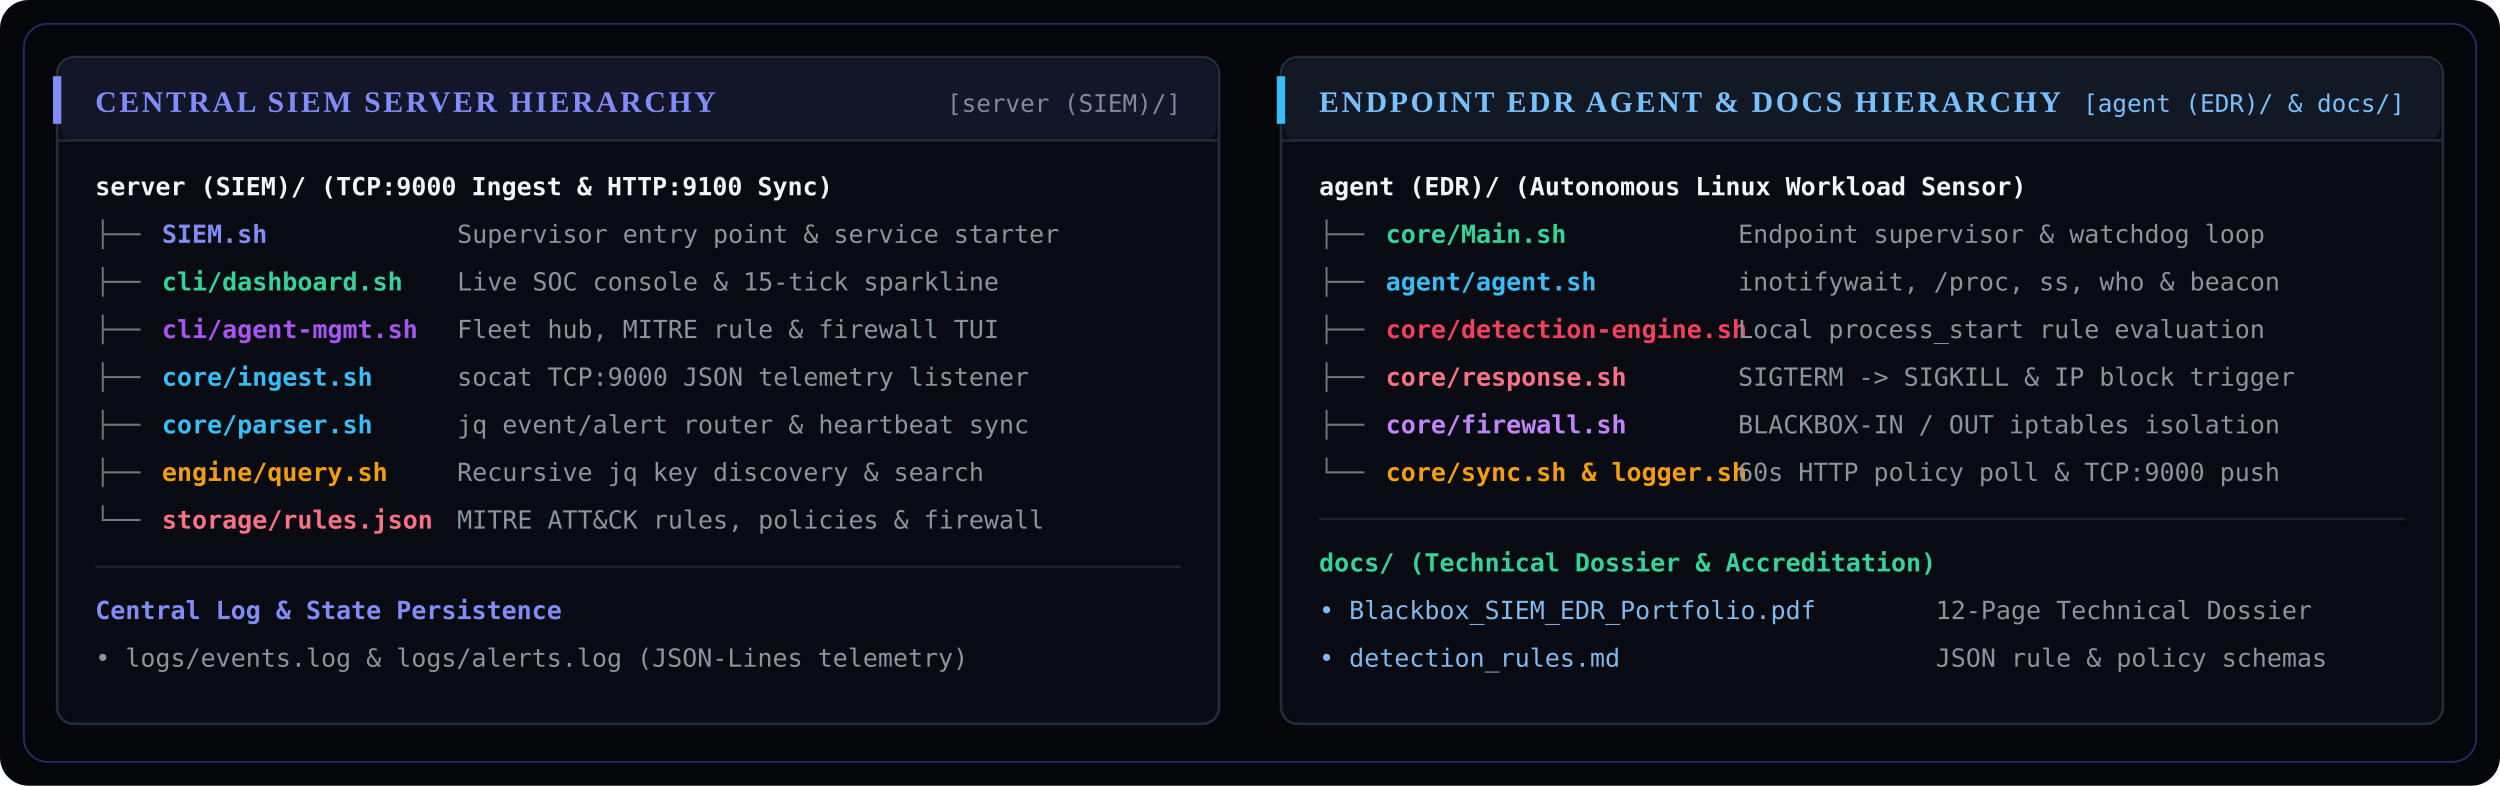
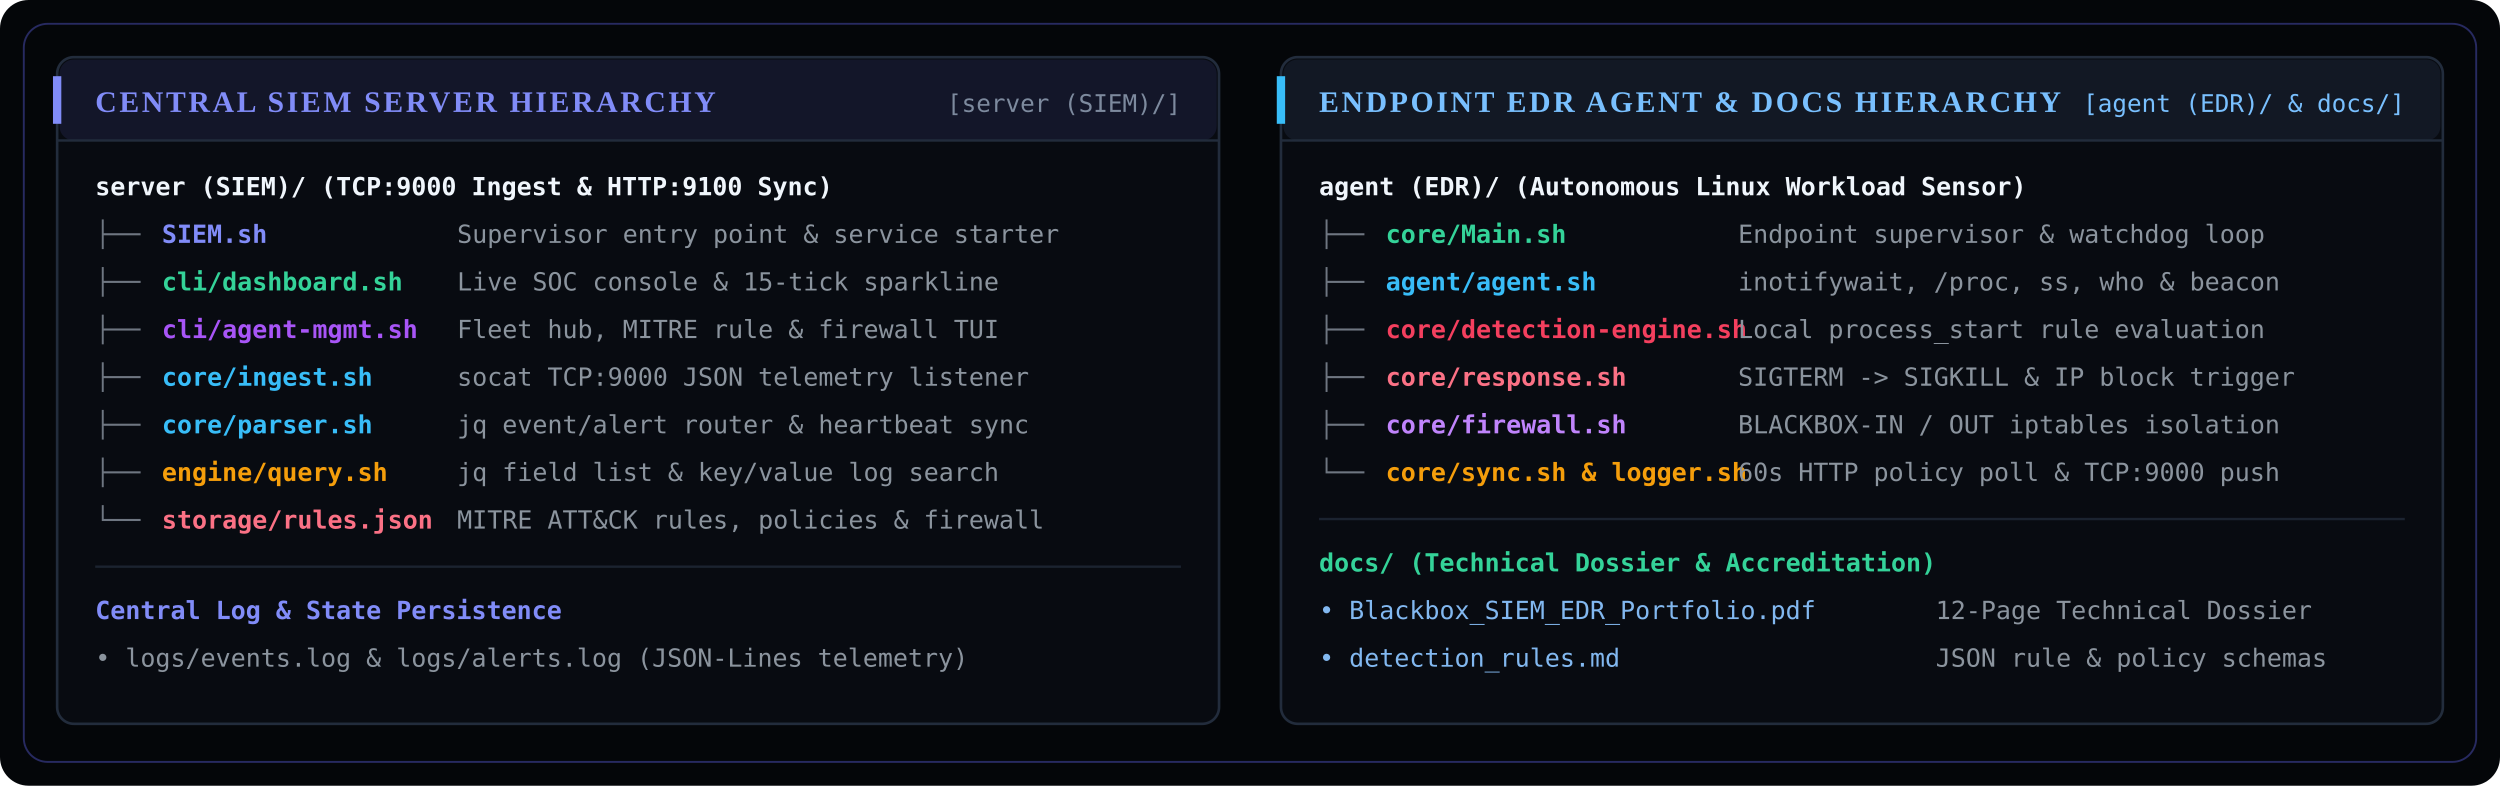
<svg xmlns="http://www.w3.org/2000/svg" viewBox="0 0 1050 330" width="100%" height="100%">
  <rect width="1050" height="330" rx="12" fill="#040609" />
  <rect x="10" y="10" width="1030" height="310" rx="10" fill="none" stroke="#6366f1" stroke-width="0.8" stroke-opacity="0.38" />
  <g transform="translate(24, 24)">
    <rect x="0" y="0" width="488" height="280" rx="7" fill="#080b11" stroke="#222c3c" stroke-width="1.1" />
    <rect x="1" y="1" width="486" height="34" rx="6" fill="#131629" />
    <line x1="0" y1="35" x2="488" y2="35" stroke="#222c3c" stroke-width="1" />
    <line x1="0" y1="8" x2="0" y2="28" stroke="#818cf8" stroke-width="3.5" />
    <text x="16" y="23" font-family="Georgia, 'Times New Roman', serif" font-size="12.5" font-weight="700" fill="#818cf8" letter-spacing="1.1">CENTRAL SIEM SERVER HIERARCHY</text>
    <text x="472" y="23" text-anchor="end" font-family="ui-monospace, 'JetBrains Mono', monospace" font-size="10.2" fill="#7d8a9e">[server (SIEM)/]</text>
    <g font-family="ui-monospace, 'JetBrains Mono', monospace" font-size="10.5" fill="#c9d1d9">
      <text x="16" y="58" fill="#f0f6fc" font-weight="700">server (SIEM)/ (TCP:9000 Ingest &amp; HTTP:9100 Sync)</text>
      <text x="16" y="78" fill="#6e7681">├──</text>
      <text x="44" y="78" fill="#818cf8" font-weight="700">SIEM.sh</text>
      <text x="168" y="78" fill="#8b949e">Supervisor entry point &amp; service starter</text>
      <text x="16" y="98" fill="#6e7681">├──</text>
      <text x="44" y="98" fill="#34d399" font-weight="700">cli/dashboard.sh</text>
      <text x="168" y="98" fill="#8b949e">Live SOC console &amp; 15-tick sparkline</text>
      <text x="16" y="118" fill="#6e7681">├──</text>
      <text x="44" y="118" fill="#a855f7" font-weight="700">cli/agent-mgmt.sh</text>
      <text x="168" y="118" fill="#8b949e">Fleet hub, MITRE rule &amp; firewall TUI</text>
      <text x="16" y="138" fill="#6e7681">├──</text>
      <text x="44" y="138" fill="#38bdf8" font-weight="700">core/ingest.sh</text>
      <text x="168" y="138" fill="#8b949e">socat TCP:9000 JSON telemetry listener</text>
      <text x="16" y="158" fill="#6e7681">├──</text>
      <text x="44" y="158" fill="#38bdf8" font-weight="700">core/parser.sh</text>
      <text x="168" y="158" fill="#8b949e">jq event/alert router &amp; heartbeat sync</text>
      <text x="16" y="178" fill="#6e7681">├──</text>
      <text x="44" y="178" fill="#f59e0b" font-weight="700">engine/query.sh</text>
-       <text x="168" y="178" fill="#8b949e">Recursive jq key discovery &amp; search</text>
+       <text x="168" y="178" fill="#8b949e">jq field list &amp; key/value log search</text>
      <text x="16" y="198" fill="#6e7681">└──</text>
      <text x="44" y="198" fill="#fb7185" font-weight="700">storage/rules.json</text>
      <text x="168" y="198" fill="#8b949e">MITRE ATT&amp;CK rules, policies &amp; firewall</text>
      <line x1="16" y1="214" x2="472" y2="214" stroke="#1b2330" />
      <text x="16" y="236" fill="#818cf8" font-weight="700">Central Log &amp; State Persistence</text>
      <text x="16" y="256" fill="#8b949e">• logs/events.log &amp; logs/alerts.log (JSON-Lines telemetry)</text>
    </g>
  </g>
  <g transform="translate(538, 24)">
    <rect x="0" y="0" width="488" height="280" rx="7" fill="#080b11" stroke="#222c3c" stroke-width="1.1" />
    <rect x="1" y="1" width="486" height="34" rx="6" fill="#121824" />
    <line x1="0" y1="35" x2="488" y2="35" stroke="#222c3c" stroke-width="1" />
    <line x1="0" y1="8" x2="0" y2="28" stroke="#38bdf8" stroke-width="3.5" />
    <text x="16" y="23" font-family="Georgia, 'Times New Roman', serif" font-size="12.5" font-weight="700" fill="#79c0ff" letter-spacing="1.1">ENDPOINT EDR AGENT &amp; DOCS HIERARCHY</text>
    <text x="472" y="23" text-anchor="end" font-family="ui-monospace, 'JetBrains Mono', monospace" font-size="10.2" fill="#79c0ff">[agent (EDR)/ &amp; docs/]</text>
    <g font-family="ui-monospace, 'JetBrains Mono', monospace" font-size="10.5" fill="#c9d1d9">
      <text x="16" y="58" fill="#f0f6fc" font-weight="700">agent (EDR)/ (Autonomous Linux Workload Sensor)</text>
      <text x="16" y="78" fill="#6e7681">├──</text>
      <text x="44" y="78" fill="#34d399" font-weight="700">core/Main.sh</text>
      <text x="192" y="78" fill="#8b949e">Endpoint supervisor &amp; watchdog loop</text>
      <text x="16" y="98" fill="#6e7681">├──</text>
      <text x="44" y="98" fill="#38bdf8" font-weight="700">agent/agent.sh</text>
      <text x="192" y="98" fill="#8b949e">inotifywait, /proc, ss, who &amp; beacon</text>
      <text x="16" y="118" fill="#6e7681">├──</text>
      <text x="44" y="118" fill="#f43f5e" font-weight="700">core/detection-engine.sh</text>
      <text x="192" y="118" fill="#8b949e">Local process_start rule evaluation</text>
      <text x="16" y="138" fill="#6e7681">├──</text>
      <text x="44" y="138" fill="#fb7185" font-weight="700">core/response.sh</text>
      <text x="192" y="138" fill="#8b949e">SIGTERM -&gt; SIGKILL &amp; IP block trigger</text>
      <text x="16" y="158" fill="#6e7681">├──</text>
      <text x="44" y="158" fill="#c084fc" font-weight="700">core/firewall.sh</text>
      <text x="192" y="158" fill="#8b949e">BLACKBOX-IN / OUT iptables isolation</text>
      <text x="16" y="178" fill="#6e7681">└──</text>
      <text x="44" y="178" fill="#f59e0b" font-weight="700">core/sync.sh &amp; logger.sh</text>
      <text x="192" y="178" fill="#8b949e">60s HTTP policy poll &amp; TCP:9000 push</text>
      <line x1="16" y1="194" x2="472" y2="194" stroke="#1b2330" />
      <text x="16" y="216" fill="#34d399" font-weight="700">docs/ (Technical Dossier &amp; Accreditation)</text>
      <text x="16" y="236" fill="#82b8f0">• Blackbox_SIEM_EDR_Portfolio.pdf</text>
      <text x="275" y="236" fill="#8b949e">12-Page Technical Dossier</text>
      <text x="16" y="256" fill="#82b8f0">• detection_rules.md</text>
      <text x="275" y="256" fill="#8b949e">JSON rule &amp; policy schemas</text>
    </g>
  </g>
</svg>
